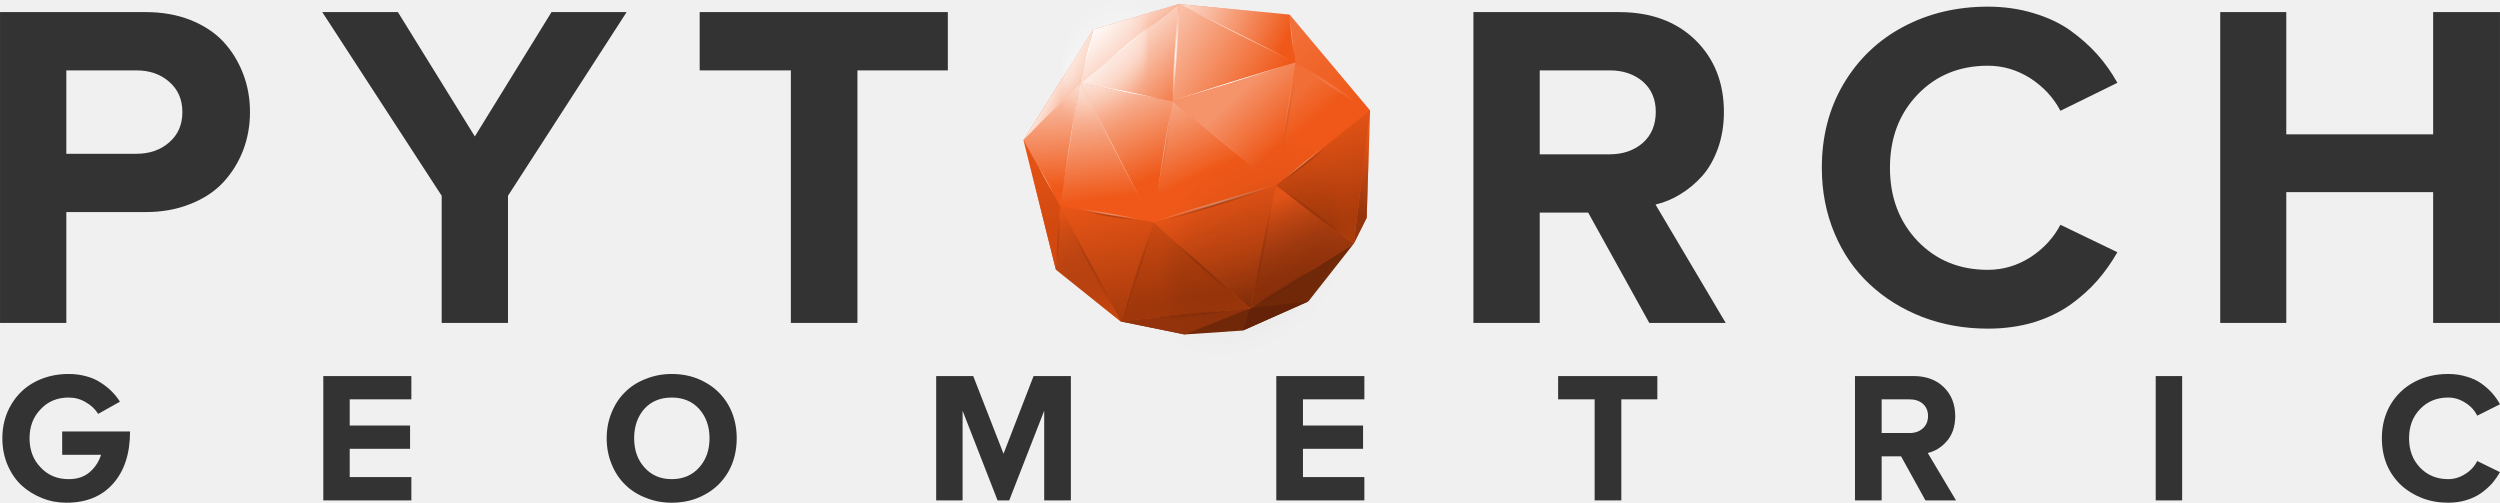
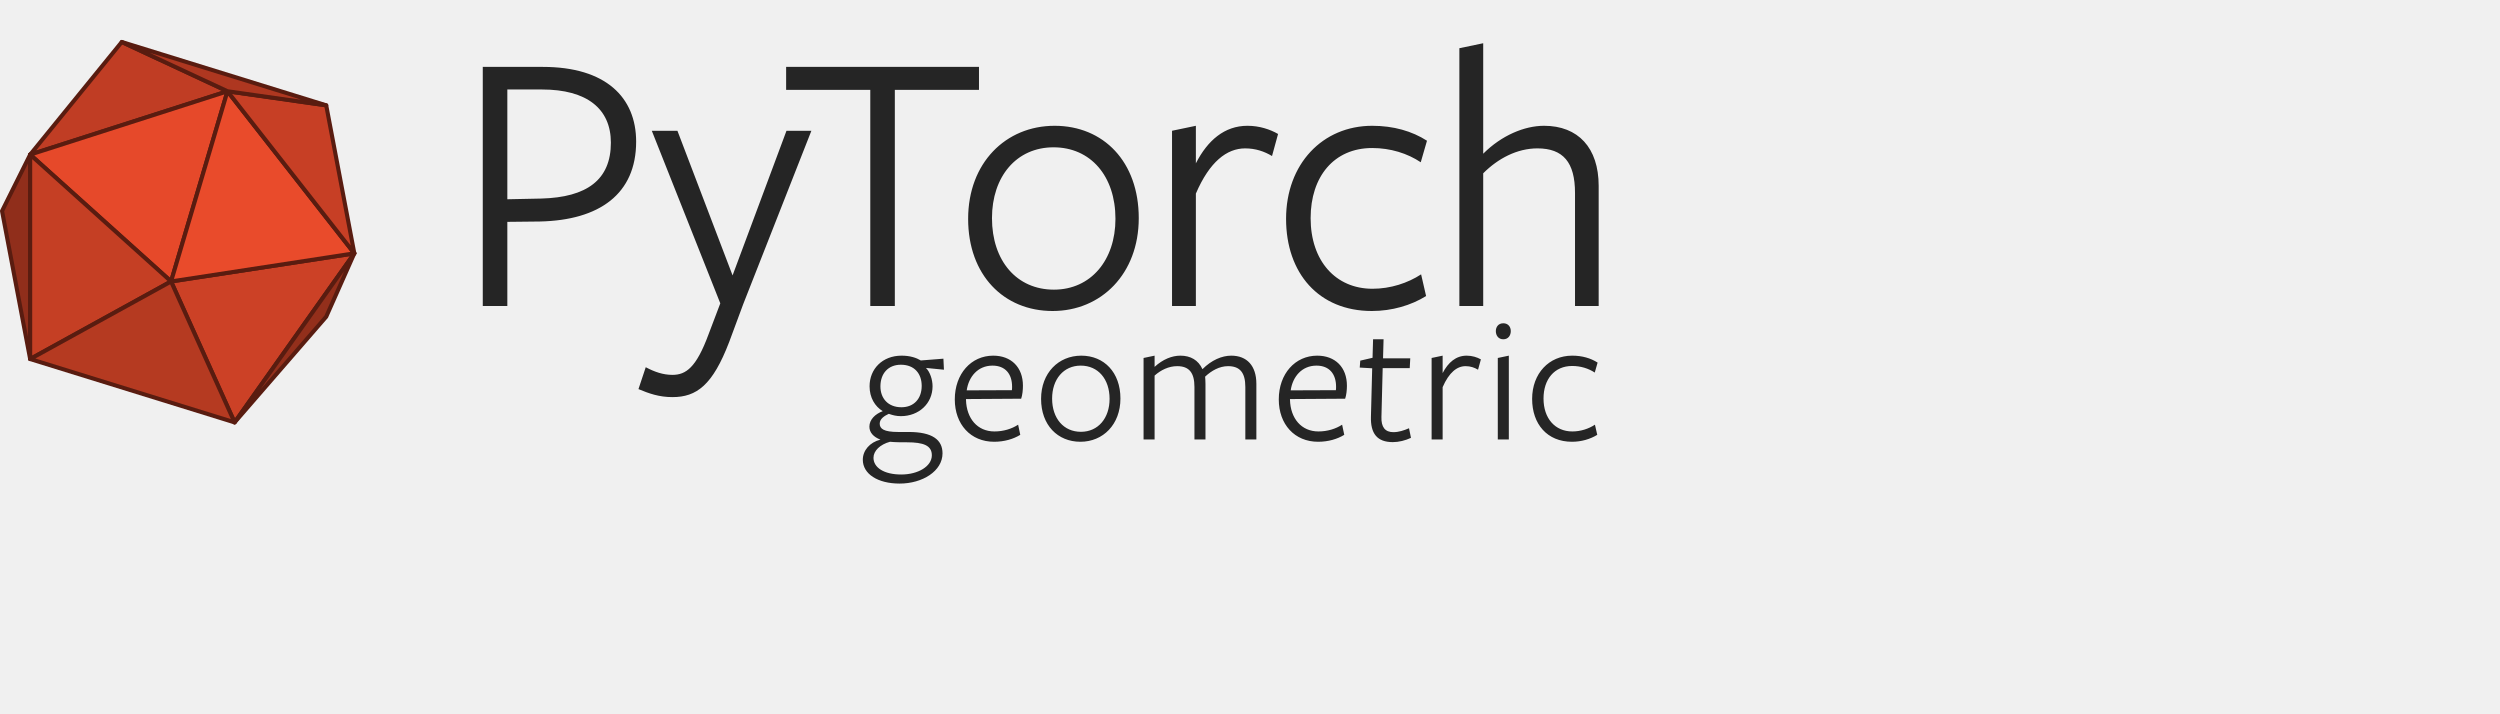
- <svg xmlns="http://www.w3.org/2000/svg" xmlns:xlink="http://www.w3.org/1999/xlink" id="svg2" style="isolation:isolate" height="194.07" width="965.1" version="1.1" viewBox="0 0 965.1 194.073">
-   <defs id="defs4">
-     <linearGradient id="linearGradient4478">
-       <stop id="stop4480" stop-color="#8d300a" offset="0" />
-       <stop id="stop4482" stop-color="#4a1905" stop-opacity="0" offset="1" />
-     </linearGradient>
-     <linearGradient id="linearGradient4448">
-       <stop id="stop4450" stop-color="#fff" stop-opacity=".39" offset="0" />
-       <stop id="stop4452" stop-color="#fff" stop-opacity="0" offset="1" />
-     </linearGradient>
-     <linearGradient id="linearGradient4357">
-       <stop id="stop4359" stop-color="#9f370a" offset="0" />
-       <stop id="stop4361" stop-color="#9f370a" stop-opacity="0" offset="1" />
-     </linearGradient>
-     <linearGradient id="linearGradient5995">
-       <stop id="stop5997" stop-color="#fff" stop-opacity=".272" offset="0" />
-       <stop id="stop5999" stop-color="#fff" stop-opacity="0" offset="1" />
-     </linearGradient>
-     <linearGradient id="linearGradient5887">
-       <stop id="stop5889" stop-color="#fff" offset="0" />
-       <stop id="stop5891" stop-color="#fff" stop-opacity="0" offset="1" />
-     </linearGradient>
-     <radialGradient id="radialGradient5654" xlink:href="#linearGradient5887" gradientUnits="userSpaceOnUse" cy="19.467" cx="509.09" gradientTransform="matrix(.66549 -.20751 .0027082 .0086853 136.52 137.24)" r="34.682" />
-     <radialGradient id="radialGradient5654-7" xlink:href="#linearGradient5887" gradientUnits="userSpaceOnUse" cy="-84.474" cx="531" gradientTransform="matrix(.33794 -.27143 .006274 .0078112 257.36 161.23)" r="34.682" />
-     <radialGradient id="radialGradient5654-4" xlink:href="#linearGradient5887" gradientUnits="userSpaceOnUse" cy="63.604" cx="509.02" gradientTransform="matrix(.62215 .31097 -.0040676 .0081378 160.81 -146.13)" r="34.682" />
-     <radialGradient id="radialGradient5654-4-1" xlink:href="#linearGradient5887" gradientUnits="userSpaceOnUse" cy="501.39" cx="478.42" gradientTransform="matrix(-.033083 .49981 -.018788 -.0012437 479.12 -217.92)" r="34.682" />
-     <radialGradient id="radialGradient5654-4-1-9" xlink:href="#linearGradient5887" gradientUnits="userSpaceOnUse" cy="2145.7" cx="460.8" gradientTransform="matrix(.3503 .071492 -.0018192 .008914 277.17 -16.655)" r="34.682" />
-     <radialGradient id="radialGradient5654-4-1-2" xlink:href="#linearGradient5887" gradientUnits="userSpaceOnUse" cy="646.62" cx="486.58" gradientTransform="matrix(-.047977 .18731 -.0088133 -.0022574 449.06 -69.787)" r="34.682" />
-     <radialGradient id="radialGradient5654-4-1-2-9" xlink:href="#linearGradient5887" gradientUnits="userSpaceOnUse" cy="635.97" cx="474.75" gradientTransform="matrix(.027829 .22988 -.0090318 .0010934 491.16 -96.229)" r="34.682" />
-     <radialGradient id="radialGradient5654-4-1-2-0" gradientUnits="userSpaceOnUse" cy="433.91" cx="495.68" gradientTransform="matrix(-.19125 .1887 -.0063897 -.0064763 505.97 -50.033)" r="34.682">
-       <stop id="stop5943" stop-color="#fff" stop-opacity=".272" offset="0" />
-       <stop id="stop5945" stop-color="#fff" stop-opacity="0" offset="1" />
-     </radialGradient>
-     <radialGradient id="radialGradient5654-4-1-2-7-7" xlink:href="#linearGradient4448" gradientUnits="userSpaceOnUse" cy="144.87" cx="506.31" gradientTransform="matrix(.36659 .70917 -.0080818 .0041778 244.5 -304.65)" r="34.682" />
-     <linearGradient id="linearGradient4234" y2="12.465" xlink:href="#linearGradient5887" gradientUnits="userSpaceOnUse" x2="476.42" gradientTransform="translate(15.265 45.571)" y1="-5.491" x1="459.09" />
-     <linearGradient id="linearGradient4416" y2="-27.957" xlink:href="#linearGradient5887" gradientUnits="userSpaceOnUse" x2="479.97" gradientTransform="translate(15.265 45.571)" y1="-50.676" x1="431.8" />
-     <linearGradient id="linearGradient4424" y2="-15.977" xlink:href="#linearGradient5887" gradientUnits="userSpaceOnUse" x2="478.92" gradientTransform="translate(15.265 45.571)" y1="-56.582" x1="415.89" />
-     <linearGradient id="linearGradient4426" y2="-.162" xlink:href="#linearGradient5887" gradientUnits="userSpaceOnUse" x2="447.09" gradientTransform="translate(15.265 45.571)" y1="-35.121" x1="410.32" />
-     <linearGradient id="linearGradient4426-1" y2="-13.337" xlink:href="#linearGradient5887" gradientUnits="userSpaceOnUse" x2="422.64" gradientTransform="translate(26.78 49.153)" y1="-41.117" x1="397.96" />
-     <linearGradient id="linearGradient4458" y2="32.278" xlink:href="#linearGradient5887" gradientUnits="userSpaceOnUse" x2="403.03" gradientTransform="translate(15.265 45.571)" y1="-26.469" x1="395.41" />
-     <linearGradient id="linearGradient4466" y2="27.464" xlink:href="#linearGradient5887" gradientUnits="userSpaceOnUse" x2="389.64" gradientTransform="translate(15.265 45.571)" y1="-29.946" x1="385.49" />
-     <linearGradient id="linearGradient4474" y2="-7.808" xlink:href="#linearGradient5887" gradientUnits="userSpaceOnUse" x2="413.8" gradientTransform="translate(15.265 45.571)" y1="-20.268" x1="391.98" />
-     <linearGradient id="linearGradient4458-1" y2="19.895" xlink:href="#linearGradient5887" gradientUnits="userSpaceOnUse" x2="410.9" gradientTransform="translate(29.943 50.591)" y1="-35.03" x1="386.13" />
-     <linearGradient id="linearGradient4458-1-4" y2="16.352" xlink:href="#linearGradient5887" gradientUnits="userSpaceOnUse" x2="422.01" gradientTransform="translate(43.833 50.431)" y1="-10.507" x1="408.97" />
-     <radialGradient id="radialGradient5654-4-18" xlink:href="#linearGradient5995" gradientUnits="userSpaceOnUse" cy="86.298" cx="503.29" gradientTransform="matrix(.45435 .37404 -.0057823 .0070238 242.99 -134.64)" r="34.682" />
-     <linearGradient id="linearGradient4243" y2="41.559" gradientUnits="userSpaceOnUse" x2="505.12" y1="84.895" x1="519.26">
-       <stop id="stop4239" stop-color="#aa3b0b" offset="0" />
-       <stop id="stop4241" stop-color="#aa3b0b" stop-opacity="0" offset="1" />
-     </linearGradient>
-     <linearGradient id="linearGradient4251" y2="76.648" gradientUnits="userSpaceOnUse" x2="492.85" y1="109.49" x1="505.61">
-       <stop id="stop4247" stop-color="#8d300a" offset="0" />
-       <stop id="stop4249" stop-color="#4a1905" stop-opacity="0" offset="1" />
-     </linearGradient>
-     <linearGradient id="linearGradient4275" y2="77.571" gradientUnits="userSpaceOnUse" x2="409.53" y1="125.59" x1="432.75">
-       <stop id="stop4350" stop-color="#d2490f" offset="0" />
-       <stop id="stop4352" stop-color="#351204" stop-opacity="0" offset="1" />
-     </linearGradient>
-     <linearGradient id="linearGradient4283" y2="46.823" gradientUnits="userSpaceOnUse" x2="396.85" y1="86.573" x1="403.1">
-       <stop id="stop4271" stop-color="#d2490f" offset="0" />
-       <stop id="stop4273" stop-color="#d2490f" stop-opacity="0" offset="1" />
-     </linearGradient>
-     <linearGradient id="linearGradient4291" y2="42.318" gradientUnits="userSpaceOnUse" x2="512.3" y1="32.965" x1="504.27">
-       <stop id="stop4313" stop-color="#fff" stop-opacity=".283" offset="0" />
-       <stop id="stop4315" stop-color="#fff" stop-opacity="0" offset="1" />
-     </linearGradient>
-     <linearGradient id="linearGradient4299" y2="38.766" gradientUnits="userSpaceOnUse" x2="523.92" y1="12.12" x1="499.2">
-       <stop id="stop4307" stop-color="#fff" stop-opacity=".323" offset="0" />
-       <stop id="stop4309" stop-color="#fff" stop-opacity="0" offset="1" />
-     </linearGradient>
-     <linearGradient id="linearGradient4307" y2="49.073" gradientUnits="userSpaceOnUse" x2="529.35" y1="83.573" x1="526.1">
-       <stop id="stop4303" stop-color="#93340c" offset="0" />
-       <stop id="stop4305" stop-color="#93340c" stop-opacity="0" offset="1" />
-     </linearGradient>
-     <linearGradient id="linearGradient4379" y2="61.361" xlink:href="#linearGradient4357" gradientUnits="userSpaceOnUse" x2="447.52" y1="115.66" x1="455.91" />
-     <linearGradient id="linearGradient4387" y2="67.402" gradientUnits="userSpaceOnUse" x2="469.1" y1="117.48" x1="482.83">
-       <stop id="stop4383" stop-color="#872f0a" offset="0" />
-       <stop id="stop4385" stop-color="#cc470f" stop-opacity="0" offset="1" />
-     </linearGradient>
-     <linearGradient id="linearGradient4403" y2="73.654" xlink:href="#linearGradient4357" gradientUnits="userSpaceOnUse" x2="417.17" y1="130.05" x1="430.38" />
-     <radialGradient id="radialGradient5654-4-18-0" xlink:href="#linearGradient5995" gradientUnits="userSpaceOnUse" cy="-65.778" cx="477.56" gradientTransform="matrix(-.066828 .41354 -.0089813 -.0014514 528.77 -157.01)" r="34.682" />
-     <radialGradient id="radialGradient5654-4-1-8" xlink:href="#linearGradient4478" gradientUnits="userSpaceOnUse" cy="495.36" cx="470.99" gradientTransform="matrix(-.10156 .51422 -.018473 -.0036485 544.39 -143.49)" r="34.682" />
-     <radialGradient id="radialGradient5654-4-1-8-7" xlink:href="#linearGradient4478" gradientUnits="userSpaceOnUse" cy="529.15" cx="467.19" gradientTransform="matrix(-.14649 .44596 -.017889 -.0058762 517.29 -100.78)" r="34.682" />
-     <radialGradient id="radialGradient5654-4-1-8-7-1" xlink:href="#linearGradient4478" gradientUnits="userSpaceOnUse" cy="285.04" cx="435.61" gradientTransform="matrix(.32373 .28716 -.012495 .014086 327.82 -25.081)" r="34.682" />
-     <radialGradient id="radialGradient5654-4-1-8-79" xlink:href="#linearGradient4478" gradientUnits="userSpaceOnUse" cy="670.34" cx="468.76" gradientTransform="matrix(.35208 .26702 -.011378 .015003 349.84 -52.86)" r="34.682" />
-     <radialGradient id="radialGradient5654-4-1-8-79-4-4" xlink:href="#linearGradient4478" gradientUnits="userSpaceOnUse" cy="1173.8" cx="420.1" gradientTransform="matrix(-.41381 .038151 -.0017286 -.01875 635.52 127.44)" r="34.682" />
-     <radialGradient id="radialGradient5654-4-1-8-79-5" xlink:href="#linearGradient4478" gradientUnits="userSpaceOnUse" cy="589.24" cx="472.83" gradientTransform="matrix(.55916 -.17175 .0070337 .022899 201.19 146.51)" r="34.682" />
-     <radialGradient id="radialGradient5654-4-1-8-79-5-5" xlink:href="#linearGradient4478" gradientUnits="userSpaceOnUse" cy="709.92" cx="447.35" gradientTransform="matrix(.22593 -.1763 .011584 .014845 394.63 131.53)" r="34.682" />
-     <radialGradient id="radialGradient5654-4-1-8-79-5-1" xlink:href="#linearGradient4478" gradientUnits="userSpaceOnUse" cy="659.93" cx="469.08" gradientTransform="matrix(.2831 0.0469 -.0030775 .018576 298.01 48.995)" r="34.682" />
-     <radialGradient id="radialGradient5654-1" xlink:href="#linearGradient4448" gradientUnits="userSpaceOnUse" cy="-56.948" cx="513.24" gradientTransform="matrix(.66946 -.19955 .0052814 .017718 125.66 181.98)" r="34.682" />
-     <radialGradient id="radialGradient5654-1-1" xlink:href="#linearGradient4448" gradientUnits="userSpaceOnUse" cy="28.216" cx="514" gradientTransform="matrix(.22584 -.18341 .0057355 .0070621 387.1 157)" r="34.682" />
-     <radialGradient id="radialGradient5654-1-6" xlink:href="#linearGradient4448" gradientUnits="userSpaceOnUse" cy="56.566" cx="516.09" gradientTransform="matrix(.32381 .05515 -.0023711 .013922 261.3 53.44)" r="34.682" />
-     <radialGradient id="radialGradient5654-4-1-8-79-4-1" xlink:href="#linearGradient4478" gradientUnits="userSpaceOnUse" cy="1296.2" cx="437.61" gradientTransform="matrix(-.046912 .28766 -.018584 -.0030307 494.35 -63.472)" r="34.682" />
-     <radialGradient id="radialGradient5654-4-1-8-7-1-4" xlink:href="#linearGradient4478" gradientUnits="userSpaceOnUse" cy="-504.41" cx="485.85" gradientTransform="matrix(.36188 -.22688 .0081166 .012946 323.28 228.09)" r="34.682" />
-     <radialGradient id="radialGradient5654-1-6-9-1-5" xlink:href="#linearGradient4448" gradientUnits="userSpaceOnUse" cy="321.85" cx="517.51" gradientTransform="matrix(-.094537 -.1686 .0079354 -.0044496 450.24 158.34)" r="34.682" />
-     <radialGradient id="radialGradient5654-4-1-2-7-7-3" xlink:href="#linearGradient4448" gradientUnits="userSpaceOnUse" cy="189.81" cx="500.23" gradientTransform="matrix(-.084987 .53484 -.0089851 -.0014277 457.56 -214.01)" r="34.682" />
-     <radialGradient id="radialGradient5654-4-1-8-6" xlink:href="#linearGradient4478" gradientUnits="userSpaceOnUse" cy="495.36" cx="470.99" gradientTransform="matrix(-.068431 .40464 -.018566 -.0031399 538.57 -143.77)" r="34.682" />
-     <radialGradient id="radialGradient5654-3" xlink:href="#linearGradient4448" gradientUnits="userSpaceOnUse" cy="36.458" cx="510.76" gradientTransform="matrix(-.075343 .47918 -.0089874 -.0014131 488.17 -186.37)" r="34.682" />
-     <radialGradient id="radialGradient5654-4-1-8-7-0" xlink:href="#linearGradient4478" gradientUnits="userSpaceOnUse" cy="363.06" cx="482.14" gradientTransform="matrix(.23263 .43841 -.016633 .0088257 316.22 -109.77)" r="34.682" />
-     <radialGradient id="radialGradient5654-4-1-8-7-0-6" xlink:href="#linearGradient4478" gradientUnits="userSpaceOnUse" cy="390.39" cx="469.01" gradientTransform="matrix(-.020796 .27776 -.012328 -.00092306 423.01 -36.775)" r="34.682" />
-     <filter id="filter5926" style="color-interpolation-filters:sRGB" height="1.632" width="1.373" y="-.316" x="-.186">
-       <feGaussianBlur id="feGaussianBlur5928" stdDeviation="3.072" />
-     </filter>
-     <radialGradient id="radialGradient5654-4-5" gradientUnits="userSpaceOnUse" cy="66.747" cx="508.56" gradientTransform="matrix(.28685 .19266 -.011879 .017686 368.78 -66.129)" r="34.682">
-       <stop id="stop4349" stop-color="#fff" stop-opacity=".263" offset="0" />
-       <stop id="stop4351" stop-color="#fff" stop-opacity="0" offset="1" />
-     </radialGradient>
-     <filter id="filter4357" style="color-interpolation-filters:sRGB" height="1.766" width="1.517" y="-.383" x="-.259">
-       <feGaussianBlur id="feGaussianBlur4359" stdDeviation="4.014" />
-     </filter>
-   </defs>
-   <g fill-rule="evenodd" fill="#333">
-     <path id="path12" d="m0.9 169.17q0-7.3 3.5-13.1 3.4-5.7 9.2-8.7t12.9-3q3.6 0 6.8 0.9 3.1 0.8 5.5 2.4 2.4 1.5 4.3 3.4 1.8 1.8 3.2 4l-8.4 4.7q-1.8-2.8-4.8-4.5-3-1.8-6.6-1.8-6.6 0-10.8 4.5-4.3 4.4-4.3 11.2 0 6.9 4.3 11.3 4.2 4.5 10.8 4.5 4.9 0 8-2.6 3.2-2.7 4.5-6.8h-15v-9h26.2q0 12.8-6.6 20.2-6.5 7.3-18 7.3-5 0-9.4-1.8-4.5-1.8-7.9-4.9-3.4-3.2-5.4-7.9t-2-10.3zm157.9 24h-34v-48h34v9h-23.8v10.1h23.3v9h-23.3v10.9h23.8v9zm77.3-14q-1.9-4.6-1.9-10 0-5.3 1.9-9.9 1.9-4.7 5.2-7.9 3.3-3.3 8-5.1 4.7-1.9 10-1.9 7.2 0 12.9 3.2 5.7 3.1 9 8.8 3.2 5.7 3.2 12.8 0 7.2-3.2 12.9-3.3 5.7-9 8.8-5.7 3.2-12.9 3.2-5.3 0-10-1.9-4.7-1.8-8-5.1-3.3-3.2-5.2-7.9zm8.7-10q0 6.9 4 11.3 4 4.5 10.5 4.5 6.6 0 10.6-4.5 4-4.4 4-11.3 0-6.8-4-11.3-4-4.4-10.6-4.4t-10.6 4.4q-3.9 4.5-3.9 11.3zm126.8 24h-10.2v-48h14.3l11.7 30 11.6-30h14.4v48h-10.3v-34.6l-13.5 34.6h-4.5l-13.5-34.6v34.6zm155.1 0h-34v-48h34v9h-23.7v10.1h23.2v9h-23.2v10.9h23.7v9zm88.9-39h-14.1v-9h38.3v9h-13.9v39h-10.3v-39zm110.8 39h-10.3v-48h22.5q7.4 0 11.8 4.3t4.4 11.2q0 3-0.9 5.6-0.9 2.5-2.5 4.2-1.5 1.7-3.3 2.8t-3.9 1.6l10.9 18.3h-11.8l-9.4-17h-7.5v17zm0-39v13h10.8q3.1 0 5.1-1.8t2-4.8q0-2.9-2-4.7-2-1.7-5.1-1.7h-10.8zm116 39h-10.2v-48h10.2v48zm77.1-24q0-7.2 3.3-12.9 3.4-5.7 9.2-8.8 5.9-3.1 13.1-3.1 3.8 0 7 1 3.3 0.9 5.7 2.6t4.2 3.7 3.1 4.4l-8.8 4.4q-1.5-3.1-4.6-5-3.1-2-6.6-2-6.6 0-10.9 4.5-4.2 4.4-4.2 11.2 0 6.9 4.2 11.3 4.3 4.5 10.9 4.5 3.5 0 6.6-2 3.1-1.9 4.6-5l8.8 4.3q-1.4 2.4-3.1 4.4-1.8 2-4.2 3.7t-5.7 2.7q-3.2 1-7 1-5.4 0-10.1-1.8-4.8-1.9-8.2-5.1t-5.4-7.8q-1.9-4.7-1.9-10.2z" />
-     <path id="path14" d="m594.4 124.67h-25.6v-120h56.2q18.4 0 29.5 10.8 11 10.8 11 27.8 0 7.6-2.3 14t-6.1 10.7q-3.9 4.3-8.4 7-4.5 2.8-9.6 4l27.1 45.7h-29.5l-23.6-42.6h-18.7v42.6zm0-97.5v32.4h27q7.7 0 12.8-4.4 5-4.5 5-12 0-7.3-5-11.7-5.1-4.3-12.8-4.3h-27zm108.9 37.6q0-18.2 8.4-32.4 8.5-14.3 23-22 14.6-7.8 32.7-7.8 9.4 0 17.6 2.5 8.1 2.4 14.1 6.6 6 4.3 10.5 9.3 4.4 4.9 7.8 11l-22 10.8q-3.9-7.5-11.5-12.5-7.7-4.9-16.5-4.9-16.5 0-27.2 11.2-10.6 11.1-10.6 28.2 0 17 10.6 28.2 10.7 11.2 27.2 11.2 8.8 0 16.5-4.9 7.6-5 11.5-12.5l22 10.6q-3.5 6.1-7.8 11-4.4 5-10.4 9.3-6.1 4.3-14.2 6.8-8.2 2.4-17.6 2.4-13.5 0-25.3-4.5-11.8-4.6-20.4-12.7-8.6-8-13.5-19.6-4.9-11.7-4.9-25.3zm179.3 59.9h-25.5v-120h25.5v47.2h56.7v-47.2h25.8v120h-25.8v-50.5h-56.7v50.5z" />
-     <path id="path16" d="m25.6 124.67h-25.6v-120h56.2q9.5 0 17.2 3 7.8 3.1 12.8 8.4 4.9 5.3 7.6 12.3 2.7 6.9 2.7 14.9 0 7.9-2.7 14.9-2.7 6.9-7.7 12.3-5 5.3-12.7 8.3-7.7 3.1-17.2 3.1h-30.6v42.8zm0-97.5v32.2h27q7.7 0 12.7-4.4 5.1-4.4 5.1-11.7t-5.1-11.7q-5-4.4-12.7-4.4h-27zm144.9 48.4-46.1-70.9h29.2l29.7 48 29.6-48h29l-45.8 70.9v49.1h-25.6v-49.1zm134.8-48.4h-35.2v-22.5h95.8v22.5h-34.9v97.5h-25.7v-97.5z" />
-   </g>
-   <path id="path20" d="m497.85 5.635-42.75-4.062-33.062 9.812-26.938 42.688 12.5 50 25 20 20 2.5 40-10 30-22.5 5-10 1.312-41.438z" fill="#ef5818" />
-   <g>
-     <path id="path22" opacity=".353" d="m452.6 39.072 47.5-14.999l-7.5 47.5z" fill="url(#linearGradient4234)" />
-     <path id="path24" d="m522.6 94.073-17.53 22.293-25.271 11.234-22.54 1.518-24.658-5.044 50-5z" fill="#732908" />
-     <path id="path26" d="m500.1 24.073-45-22.5-2.5 37.5 47.5-15z" fill="url(#linearGradient4424)" />
-     <path id="path28" d="m455.1 1.573 42.75 4.062 2.25 18.438z" fill="url(#linearGradient4416)" />
-     <path id="path30" opacity=".434" d="m497.77 5.523 31.13 37.103-28.8-18.553z" fill="url(#linearGradient4299)" />
-     <path id="path32" opacity=".465" d="m500.1 24.073-7.5 47.5 36.314-28.934z" fill="url(#linearGradient4291)" />
-     <path id="path34" d="m528.91 42.51-1.312 41.562-5 10z" fill="url(#linearGradient4307)" />
-     <path id="path36" d="m445.28 85.802 47.32-14.229-9.98 47.567z" fill="url(#linearGradient4387)" />
-     <path id="path38" d="m482.6 119.07 40-25-30-22.5-10 47.5z" fill="url(#linearGradient4251)" />
-     <path id="path42" d="m445.2 85.74-35.949-6.239 7.645-47.471z" fill="url(#linearGradient4458)" />
-     <path id="path44" d="m416.92 32.076 38.18-30.504-2.5 37.501z" fill="url(#linearGradient4426)" />
-   </g>
-   <path id="path46" d="m455.1 1.573-30 7.5-10 22.5 40-30z" fill-opacity="0" />
-   <g>
-     <path id="path48" d="m432.6 124.07-25-20 1.632-24.594z" fill="url(#linearGradient4275)" />
-     <path id="path50" d="m482.6 119.07-37.32-33.246-12.68 38.246z" fill="url(#linearGradient4379)" />
-     <path id="path52" d="m432.6 124.07-23.346-44.555 36.023 6.285z" fill="url(#linearGradient4403)" />
-     <path id="path54" d="m422.07 11.324-26.97 42.749 21.81-22.014z" fill="url(#linearGradient4474)" />
-     <path id="path56" d="m407.6 104.07-12.5-49.997 14.16 25.472z" fill="url(#linearGradient4283)" />
-     <path id="path58" d="m409.24 79.49-14.14-25.417 21.81-22.032z" fill="url(#linearGradient4466)" />
-     <rect id="rect4190" ry="6.734" height="18.52" width="49.161" y="22.358" x="450.91" fill="url(#radialGradient5654)" />
-     <rect id="rect4190-9" opacity="0.608" style="isolation:isolate" ry="6.734" height="25.815" width="47.029" y=".688" x="453.79" fill="url(#radialGradient5654-4)" />
-     <rect id="rect4190-9-2" style="isolation:isolate" ry="6.734" height="38.105" width="8.137" y="1.007" x="448.83" fill="url(#radialGradient5654-4-1)" />
-     <rect id="rect4190-9-2-1" style="isolation:isolate" ry="5.5" height="11" width="29.519" y="31.674" x="420.5" fill="url(#radialGradient5654-4-1-9)" />
-     <rect id="rect4190-9-2-9" style="isolation:isolate" ry="6.734" height="23.676" width="8.678" y="9.505" x="415.92" fill="url(#radialGradient5654-4-1-2)" />
-     <rect id="rect4190-9-2-9-0" opacity=".357" style="isolation:isolate" ry="6.734" height="21.662" width="7.632" y="2.82" x="494.73" fill="url(#radialGradient5654-4-1-2-9)" />
-     <rect id="rect4190-9-2-9-01" style="isolation:isolate" ry="6.734" height="22.224" width="18.071" y="28.743" x="399.13" fill="url(#radialGradient5654-4-1-2-0)" />
-     <rect id="rect4190-9-2-9-6-5" style="isolation:isolate" ry="6.734" height="51.665" width="32.373" y="31.325" x="411.7" fill="url(#radialGradient5654-4-1-2-7-7)" />
-     <path id="path44-2" style="isolation:isolate" d="m422.05 11.373 33.06-9.809-38.2 30.51z" fill="url(#linearGradient4426-1)" />
-     <path id="path42-2" style="isolation:isolate" d="m452.6 39.067-7.31 46.676-28.37-53.68z" fill="url(#linearGradient4458-1)" />
-     <path id="path42-2-6" opacity="0.461" style="isolation:isolate" d="m492.6 71.598-47.38 14.156 7.38-46.683z" fill="url(#linearGradient4458-1-4)" />
-     <rect id="rect4190-9-5" opacity="0.608" style="isolation:isolate" ry="6.734" height="27.755" width="34.272" y="42.344" x="455.43" fill="url(#radialGradient5654-4-18)" />
-     <path id="path32-1" style="isolation:isolate" d="m492.59 71.583 30.013 22.495 6.296-51.433z" fill="url(#linearGradient4243)" />
-     <path id="path40-1" style="isolation:isolate" d="m482.61 119.07-25.367 10.026-24.648-5.027z" fill="#94330b" />
-     <rect id="rect4190-9-5-3" opacity="0.608" style="isolation:isolate" ry="6.734" height="41.456" width="10.921" y="25.559" x="491.15" fill="url(#radialGradient5654-4-18-0)" />
-     <rect id="rect4190-9-2-2" opacity="0.385" style="isolation:isolate" rx="0" ry="6.734" height="42.98" width="12.012" y="76.207" x="480.49" fill="url(#radialGradient5654-4-1-8)" />
-     <rect id="rect4190-9-2-2-7" opacity="0.385" style="isolation:isolate" rx="0" ry="6.734" height="40.73" width="15.387" y="87.546" x="432.35" fill="url(#radialGradient5654-4-1-8-7)" />
-     <rect id="rect4190-9-2-2-7-7" opacity="0.542" style="isolation:isolate" rx="0" ry="6.734" height="30.231" width="37.573" y="93.15" x="448.62" fill="url(#radialGradient5654-4-1-8-7-1)" />
-     <rect id="rect4190-9-2-2-9" opacity=".495" style="isolation:isolate" rx="0" ry="6.734" height="29.192" width="35.347" y="68.814" x="488.61" fill="url(#radialGradient5654-4-1-8-79)" />
-     <rect id="rect4190-9-2-2-9-2-5" opacity=".613" style="isolation:isolate" rx="0" ry="6.734" height="13.567" width="31.722" y="113.91" x="444.14" fill="url(#radialGradient5654-4-1-8-79-4-4)" />
-     <rect id="rect4190-9-2-2-9-3" opacity="0.529" style="isolation:isolate" rx="0" ry="6.734" height="19.535" width="42.506" y="70.46" x="448.32" fill="url(#radialGradient5654-4-1-8-79-5)" />
-     <rect id="rect4190-9-2-2-9-3-4" opacity="0.38" style="isolation:isolate" rx="0" ry="6.734" height="23.535" width="42.506" y="47.118" x="490.43" fill="url(#radialGradient5654-4-1-8-79-5-5)" />
-     <rect id="rect4190-9-2-2-9-3-6" opacity="0.495" style="isolation:isolate" rx="0" ry="5.337" height="10.851" width="25.403" y="78.095" x="415.16" fill="url(#radialGradient5654-4-1-8-79-5-1)" />
-     <rect id="rect4190-7" style="isolation:isolate" rx="0" ry="6.734" height="16.31" width="50.929" y="71.24" x="442.21" fill="url(#radialGradient5654-1)" />
-     <rect id="rect4190-7-8" style="isolation:isolate" ry="6.734" height="18.52" width="49.161" y="54.125" x="477.11" fill="url(#radialGradient5654-1-1)" />
-     <rect id="rect4190-7-4" style="isolation:isolate" ry="5.592" height="11.89" width="25.65" y="75.578" x="415.43" fill="url(#radialGradient5654-1-6)" />
-     <rect id="rect4190-9-2-2-9-2-6" opacity="0.114" style="isolation:isolate" rx="0" ry="6.734" height="31.647" width="9.95" y="45.363" x="445.53" fill="url(#radialGradient5654-4-1-8-79-4-1)" />
-     <path id="path40-1-2" style="isolation:isolate" d="m505.04 116.37-25.135 11.177 2.698-8.495z" fill="#672308" />
-     <rect id="rect4190-9-2-2-7-7-6" style="isolation:isolate" rx="0" ry="6.734" height="22.981" width="37.948" y="98.457" x="479.34" fill="url(#radialGradient5654-4-1-8-7-1-4)" />
-     <rect id="rect4190-7-4-7-7-1" style="isolation:isolate" ry="6.734" height="16.426" width="11.204" y="62.16" x="397.89" fill="url(#radialGradient5654-1-6-9-1-5)" />
-     <rect id="rect4190-9-2-9-6-5-9" style="isolation:isolate" rx="0" ry="6.734" height="41.314" width="9.763" y="33.286" x="407.63" fill="url(#radialGradient5654-4-1-2-7-7-3)" />
-     <rect id="rect4190-9-2-23" opacity="0.38" style="isolation:isolate" transform="matrix(.69966 .54435 -0.872 .91392 156.46 -245.26)" rx="13.88" ry="15.164" height="30.327" filter="url(#filter4357)" width="27.76" y="21.634" x="417.9" fill="#fff" />
-     <rect id="rect4190-9-2-2-2" opacity=".178" style="isolation:isolate" rx="0" ry="6.734" height="42.98" width="12.012" y="24.567" x="490.23" fill="url(#radialGradient5654-4-1-8-6)" />
-   </g>
-   <rect id="rect4190-9-2-2-2-9" opacity="0.168" style="isolation:isolate" fill-opacity="0" rx="0" ry="6.734" height="19.23" width="10.012" y="5.21" x="494.07" />
-   <g>
-     <rect id="rect4190-95" style="isolation:isolate" ry="6.734" height="31.955" width="10.889" y="43.513" x="443.54" fill="url(#radialGradient5654-3)" />
-     <rect id="rect4190-9-2-2-7-9" opacity="0.385" style="isolation:isolate" rx="0" ry="6.734" height="34.63" width="19.809" y="86.722" x="411.53" fill="url(#radialGradient5654-4-1-8-7-0)" />
-     <rect id="rect4190-9-2-2-7-9-3" opacity="0.385" style="isolation:isolate" rx="0" ry="6.734" height="27.565" width="6.574" y="78.778" x="404.08" fill="url(#radialGradient5654-4-1-8-7-0-6)" />
-     <rect id="rect4190-6" style="isolation:isolate" rx="0" ry="7.155" height="21.74" width="34.02" y="5.733" x="418.31" fill="url(#radialGradient5654-7)" />
-     <rect id="rect4190-9-2-23-7" opacity=".064" style="isolation:isolate" transform="matrix(1.1492 1.24 -1.9228 1.4513 58.032 -494.23)" rx="13.88" ry="15.164" height="30.327" filter="url(#filter5926)" width="27.76" y="21.634" x="417.9" />
-     <rect id="rect4190-9-0" opacity="0.608" style="isolation:isolate" ry="6.734" height="25.815" width="47.029" y="21.04" x="490.61" fill="url(#radialGradient5654-4-5)" />
+ <svg xmlns="http://www.w3.org/2000/svg" style="isolation:isolate" viewBox="342.849 692 1405.151 401" width="1405.151" height="401">
+   <path d=" M 982.9 814.6 C 982.9 782.9 963.1 762.7 935.6 762.7 C 908.1 762.7 887 783.6 887 815 C 887 846.6 907 866.8 934.5 866.8 C 961.8 866.8 982.9 845.9 982.9 814.6 Z  M 969.8 815 C 969.8 838.2 956 854.8 935.2 854.8 C 914.3 854.8 900.4 838.6 900.4 814.6 C 900.4 791.3 914.1 774.8 935 774.8 C 955.8 774.8 969.8 790.9 969.8 815 Z  M 1015 864 L 1015 800.8 C 1022.7 782.9 1032.4 775.4 1042.7 775.4 C 1048.5 775.4 1053.5 777.1 1057.8 779.7 L 1061.2 767.3 C 1056.7 764.7 1050.7 762.7 1044 762.7 C 1031.1 762.7 1021.6 770.9 1015 783.8 L 1015 762.7 L 1001.6 765.5 L 1001.6 864 L 1015 864 Z  M 1144.4 858.4 L 1141.6 846.2 C 1134.1 851.1 1124.4 854.3 1114.3 854.3 C 1093.5 854.3 1079.5 838.6 1079.5 814.6 C 1079.5 791.3 1092.6 775.2 1114.1 775.2 C 1124.4 775.2 1133.9 778.2 1141.4 783.2 L 1144.9 771.1 C 1136.5 765.7 1126.1 762.7 1114.1 762.7 C 1086.2 762.7 1065.7 784.2 1065.7 815 C 1065.7 845.5 1084 866.8 1113.9 866.8 C 1125.3 866.8 1136 863.6 1144.4 858.4 Z  M 1228.1 864 L 1241.4 864 L 1241.4 796.5 C 1241.4 775 1229.8 762.7 1210.7 762.7 C 1199.7 762.7 1186.8 768.1 1176.5 778.4 L 1176.5 716.3 L 1163.1 719.1 L 1163.1 864 L 1176.5 864 L 1176.5 789.4 C 1184.9 781 1195.6 775.4 1207 775.4 C 1221.4 775.4 1228.1 783.2 1228.1 800.4 L 1228.1 864 Z  M 760.6 862.9 L 798.9 765.5 L 784.9 765.5 L 754.6 846.8 L 723.6 765.5 L 709.2 765.5 L 747.7 862.5 L 741.1 879.9 C 734.2 898.6 728.4 902.7 720.8 902.7 C 715.5 902.7 710.7 901 705.8 898.4 L 701.7 910.7 C 707.7 913.2 713.3 915.2 720.8 915.2 C 734.4 915.2 743.4 908.5 752.7 884.2 L 760.6 862.9 Z  M 845.8 742.5 L 893.1 742.5 L 893.1 729.6 L 784.7 729.6 L 784.7 742.5 L 832 742.5 L 832 864 L 845.8 864 L 845.8 742.5 Z  M 700.4 771.6 C 700.4 746.8 683.4 729.6 648 729.6 L 614.2 729.6 L 614.2 864 L 628 864 L 628 816.7 L 646.2 816.5 C 679.8 815.8 700.4 801 700.4 771.6 Z  M 686.2 772.2 C 686.2 793.1 672.7 802.9 647.1 803.6 L 628 804 L 628 742.3 L 647.5 742.3 C 672.7 742.3 686.2 753.1 686.2 772.2 Z " fill-rule="evenodd" fill="rgb(37,37,37)" />
+   <path d=" M 837.7 909.2 C 837.7 902 842 897 849.2 897 C 856.9 897 860.9 902.1 860.9 908.9 C 860.9 916 856.6 920.9 849.5 920.9 C 842 920.9 837.7 915.9 837.7 909.2 Z  M 843.1 940.3 C 845.8 940.6 849.6 940.6 852.7 940.6 C 861.9 940.6 866.6 942.4 866.6 947.9 C 866.6 954.1 858.9 958.7 849.4 958.7 C 839.7 958.7 833.8 954.8 833.8 949.3 C 833.8 945.4 837.5 941.8 843.1 940.3 Z  M 837.7 939.1 C 831.7 940.6 827.8 945.2 827.8 950.4 C 827.8 958.4 836.2 963.8 848.5 963.8 C 861.3 963.8 872.6 956.8 872.6 946.8 C 872.6 939.2 866.9 934.8 853.6 934.8 L 847.7 934.8 C 839.6 934.8 837.3 933 837.3 930.1 C 837.3 927.4 840 925.7 842.4 924.6 C 844.7 925.4 846.7 925.9 849.2 925.9 C 859.3 925.9 867 918.8 867 909.1 C 867 905.4 865.6 901.1 863.3 898.8 L 873.4 899.8 L 873.1 893.6 L 860.4 894.6 C 857.9 893.1 854.4 891.9 849.6 891.9 C 838.8 891.9 831.6 899.4 831.6 909.1 C 831.6 915.5 834.6 920.4 839 923.1 C 834.7 924.7 831.5 927.9 831.5 931.8 C 831.5 935.1 833.8 937.6 837.7 939.1 Z  M 885.8 916.8 L 885.8 916.3 L 916.8 916.1 C 917.5 914.1 917.8 911.2 917.8 908.8 C 917.8 898.4 911.2 891.9 901.1 891.9 C 888.7 891.9 879.5 902.1 879.5 916.5 C 879.5 930.5 888.4 940.3 901.6 940.3 C 907.3 940.3 912.4 938.8 916.3 936.4 L 915.1 930.7 C 911.6 933 906.9 934.5 901.8 934.5 C 892.2 934.5 886.1 927.2 885.8 916.8 Z  M 911.6 911.3 L 886.2 911.4 C 887.3 903.8 892.4 897.5 900.7 897.5 C 907.9 897.5 911.7 902.2 911.7 909.3 C 911.7 909.8 911.7 910.8 911.6 911.3 Z  M 972.6 916 C 972.6 901.3 963.4 891.9 950.6 891.9 C 937.8 891.9 928 901.6 928 916.2 C 928 930.9 937.3 940.3 950.1 940.3 C 962.8 940.3 972.6 930.6 972.6 916 Z  M 966.5 916.2 C 966.5 927 960.1 934.7 950.4 934.7 C 940.7 934.7 934.2 927.2 934.2 916 C 934.2 905.2 940.6 897.5 950.3 897.5 C 960 897.5 966.5 905 966.5 916.2 Z  M 1042.8 939 L 1049 939 L 1049 907.7 C 1049 897.6 1043.7 891.9 1034.9 891.9 C 1029.6 891.9 1023.8 894.4 1018.7 899.5 C 1016.4 894.4 1012 891.9 1006.3 891.9 C 1001.6 891.9 996.5 893.9 991.8 898.2 L 991.8 891.9 L 985.6 893.2 L 985.6 939 L 991.8 939 L 991.8 903.1 C 995.3 900 999.7 897.8 1004.5 897.8 C 1011.2 897.8 1014.2 901.5 1014.2 909.5 L 1014.2 939 L 1020.4 939 L 1020.4 907.8 C 1020.4 906.7 1020.3 904.4 1020.2 903.7 C 1023.7 900.4 1028.2 897.8 1033.1 897.8 C 1039.8 897.8 1042.8 901.5 1042.8 909.5 L 1042.8 939 Z  M 1067.9 916.8 L 1067.9 916.3 L 1098.9 916.1 C 1099.6 914.1 1099.9 911.2 1099.9 908.8 C 1099.9 898.4 1093.3 891.9 1083.2 891.9 C 1070.8 891.9 1061.6 902.1 1061.6 916.5 C 1061.6 930.5 1070.5 940.3 1083.7 940.3 C 1089.4 940.3 1094.5 938.8 1098.4 936.4 L 1097.2 930.7 C 1093.7 933 1089 934.5 1083.9 934.5 C 1074.3 934.5 1068.2 927.2 1067.9 916.8 Z  M 1093.7 911.3 L 1068.3 911.4 C 1069.4 903.8 1074.5 897.5 1082.8 897.5 C 1090 897.5 1093.8 902.2 1093.8 909.3 C 1093.8 909.8 1093.8 910.8 1093.7 911.3 Z  M 1135.9 938.1 L 1134.8 932.7 C 1132 933.9 1129.1 934.9 1126 934.9 C 1121.3 934.9 1119.1 932 1119.3 926.3 L 1120 898.9 L 1135.2 898.9 L 1135.5 893.4 L 1120.2 893.4 L 1120.5 882.7 L 1114.6 882.7 L 1114.3 893.1 L 1107.4 894.7 L 1107.1 898.6 L 1114.1 899 L 1113.4 926.1 C 1113.1 935.7 1116.9 940.5 1125.7 940.5 C 1129 940.5 1132.7 939.6 1135.9 938.1 Z  M 1153.7 939 L 1153.7 909.6 C 1157.3 901.3 1161.8 897.8 1166.6 897.8 C 1169.3 897.8 1171.6 898.6 1173.6 899.8 L 1175.2 894 C 1173.1 892.8 1170.3 891.9 1167.2 891.9 C 1161.2 891.9 1156.8 895.7 1153.7 901.7 L 1153.7 891.9 L 1147.5 893.2 L 1147.5 939 L 1153.7 939 Z  M 1192 878.1 C 1192 875.8 1190.6 873.7 1187.8 873.7 C 1185 873.7 1183.6 875.8 1183.6 878.1 C 1183.6 880.5 1185 882.7 1187.8 882.7 C 1190.6 882.7 1192 880.5 1192 878.1 Z  M 1184.7 939 L 1190.9 939 L 1190.9 891.9 L 1184.7 893.2 L 1184.7 939 Z  M 1240.6 936.4 L 1239.3 930.7 C 1235.8 933 1231.3 934.5 1226.6 934.5 C 1216.9 934.5 1210.4 927.2 1210.4 916 C 1210.4 905.2 1216.5 897.7 1226.5 897.7 C 1231.3 897.7 1235.7 899.1 1239.2 901.4 L 1240.8 895.8 C 1236.9 893.3 1232.1 891.9 1226.5 891.9 C 1213.5 891.9 1204 901.9 1204 916.2 C 1204 930.4 1212.5 940.3 1226.4 940.3 C 1231.7 940.3 1236.7 938.8 1240.6 936.4 Z " fill-rule="evenodd" fill="rgb(37,37,37)" />
+   <g id="Group">
+     <path d=" M 411.3 715.6 L 359.8 778.9 L 470.7 743.3 L 411.3 715.6 Z " fill="rgb(192,61,36)" vector-effect="non-scaling-stroke" stroke-width="2.3" stroke="rgb(89,28,16)" stroke-linejoin="round" stroke-linecap="round" stroke-miterlimit="3" />
+     <path d=" M 359.8 778.9 L 439 850.2 L 470.7 743.3 L 359.8 778.9 Z " fill="rgb(230,73,42)" vector-effect="non-scaling-stroke" stroke-width="2.3" stroke="rgb(89,28,16)" stroke-linejoin="round" stroke-linecap="round" stroke-miterlimit="3" />
+     <path d=" M 542 834.4 L 474.7 929.4 L 439 850.2 L 542 834.4 Z " fill="rgb(204,65,38)" vector-effect="non-scaling-stroke" stroke-width="2.3" stroke="rgb(89,28,16)" stroke-linejoin="round" stroke-linecap="round" stroke-miterlimit="3" />
+     <path d=" M 359.8 778.9 L 344 810.6 L 359.8 893.8 L 359.8 778.9 Z " fill="rgb(144,46,27)" vector-effect="non-scaling-stroke" stroke-width="2.3" stroke="rgb(89,28,16)" stroke-linejoin="round" stroke-linecap="round" stroke-miterlimit="3" />
+     <path d=" M 359.8 778.9 L 439 850.2 L 359.8 893.8 L 359.8 778.9 Z " fill="rgb(197,63,36)" vector-effect="non-scaling-stroke" stroke-width="2.3" stroke="rgb(89,28,16)" stroke-linejoin="round" stroke-linecap="round" stroke-miterlimit="3" />
+     <path d=" M 359.8 893.8 L 474.7 929.4 L 439 850.2 L 359.8 893.8 Z " fill="rgb(181,58,33)" vector-effect="non-scaling-stroke" stroke-width="2.3" stroke="rgb(89,28,16)" stroke-linejoin="round" stroke-linecap="round" stroke-miterlimit="3" />
+     <path d=" M 439 850.2 L 470.7 743.3 L 542 834.4 L 439 850.2 Z " fill="rgb(233,75,43)" vector-effect="non-scaling-stroke" stroke-width="2.3" stroke="rgb(89,28,16)" stroke-linejoin="round" stroke-linecap="round" stroke-miterlimit="3" />
+     <path d=" M 542 834.4 L 526.2 870 L 474.7 929.4 L 542 834.4 Z " fill="rgb(147,47,27)" vector-effect="non-scaling-stroke" stroke-width="2.3" stroke="rgb(89,28,16)" stroke-linejoin="round" stroke-linecap="round" stroke-miterlimit="3" />
+     <path d=" M 470.7 743.3 L 542 834.4 L 526.2 751.2 L 470.7 743.3 Z " fill="rgb(199,63,37)" vector-effect="non-scaling-stroke" stroke-width="2.3" stroke="rgb(89,28,16)" stroke-linejoin="round" stroke-linecap="round" stroke-miterlimit="3" />
+     <path d=" M 411.3 715.6 L 470.7 743.3 L 526.2 751.2 L 411.3 715.6 Z " fill="rgb(174,55,32)" vector-effect="non-scaling-stroke" stroke-width="2.3" stroke="rgb(89,28,16)" stroke-linejoin="round" stroke-linecap="round" stroke-miterlimit="3" />
  </g>
</svg>
